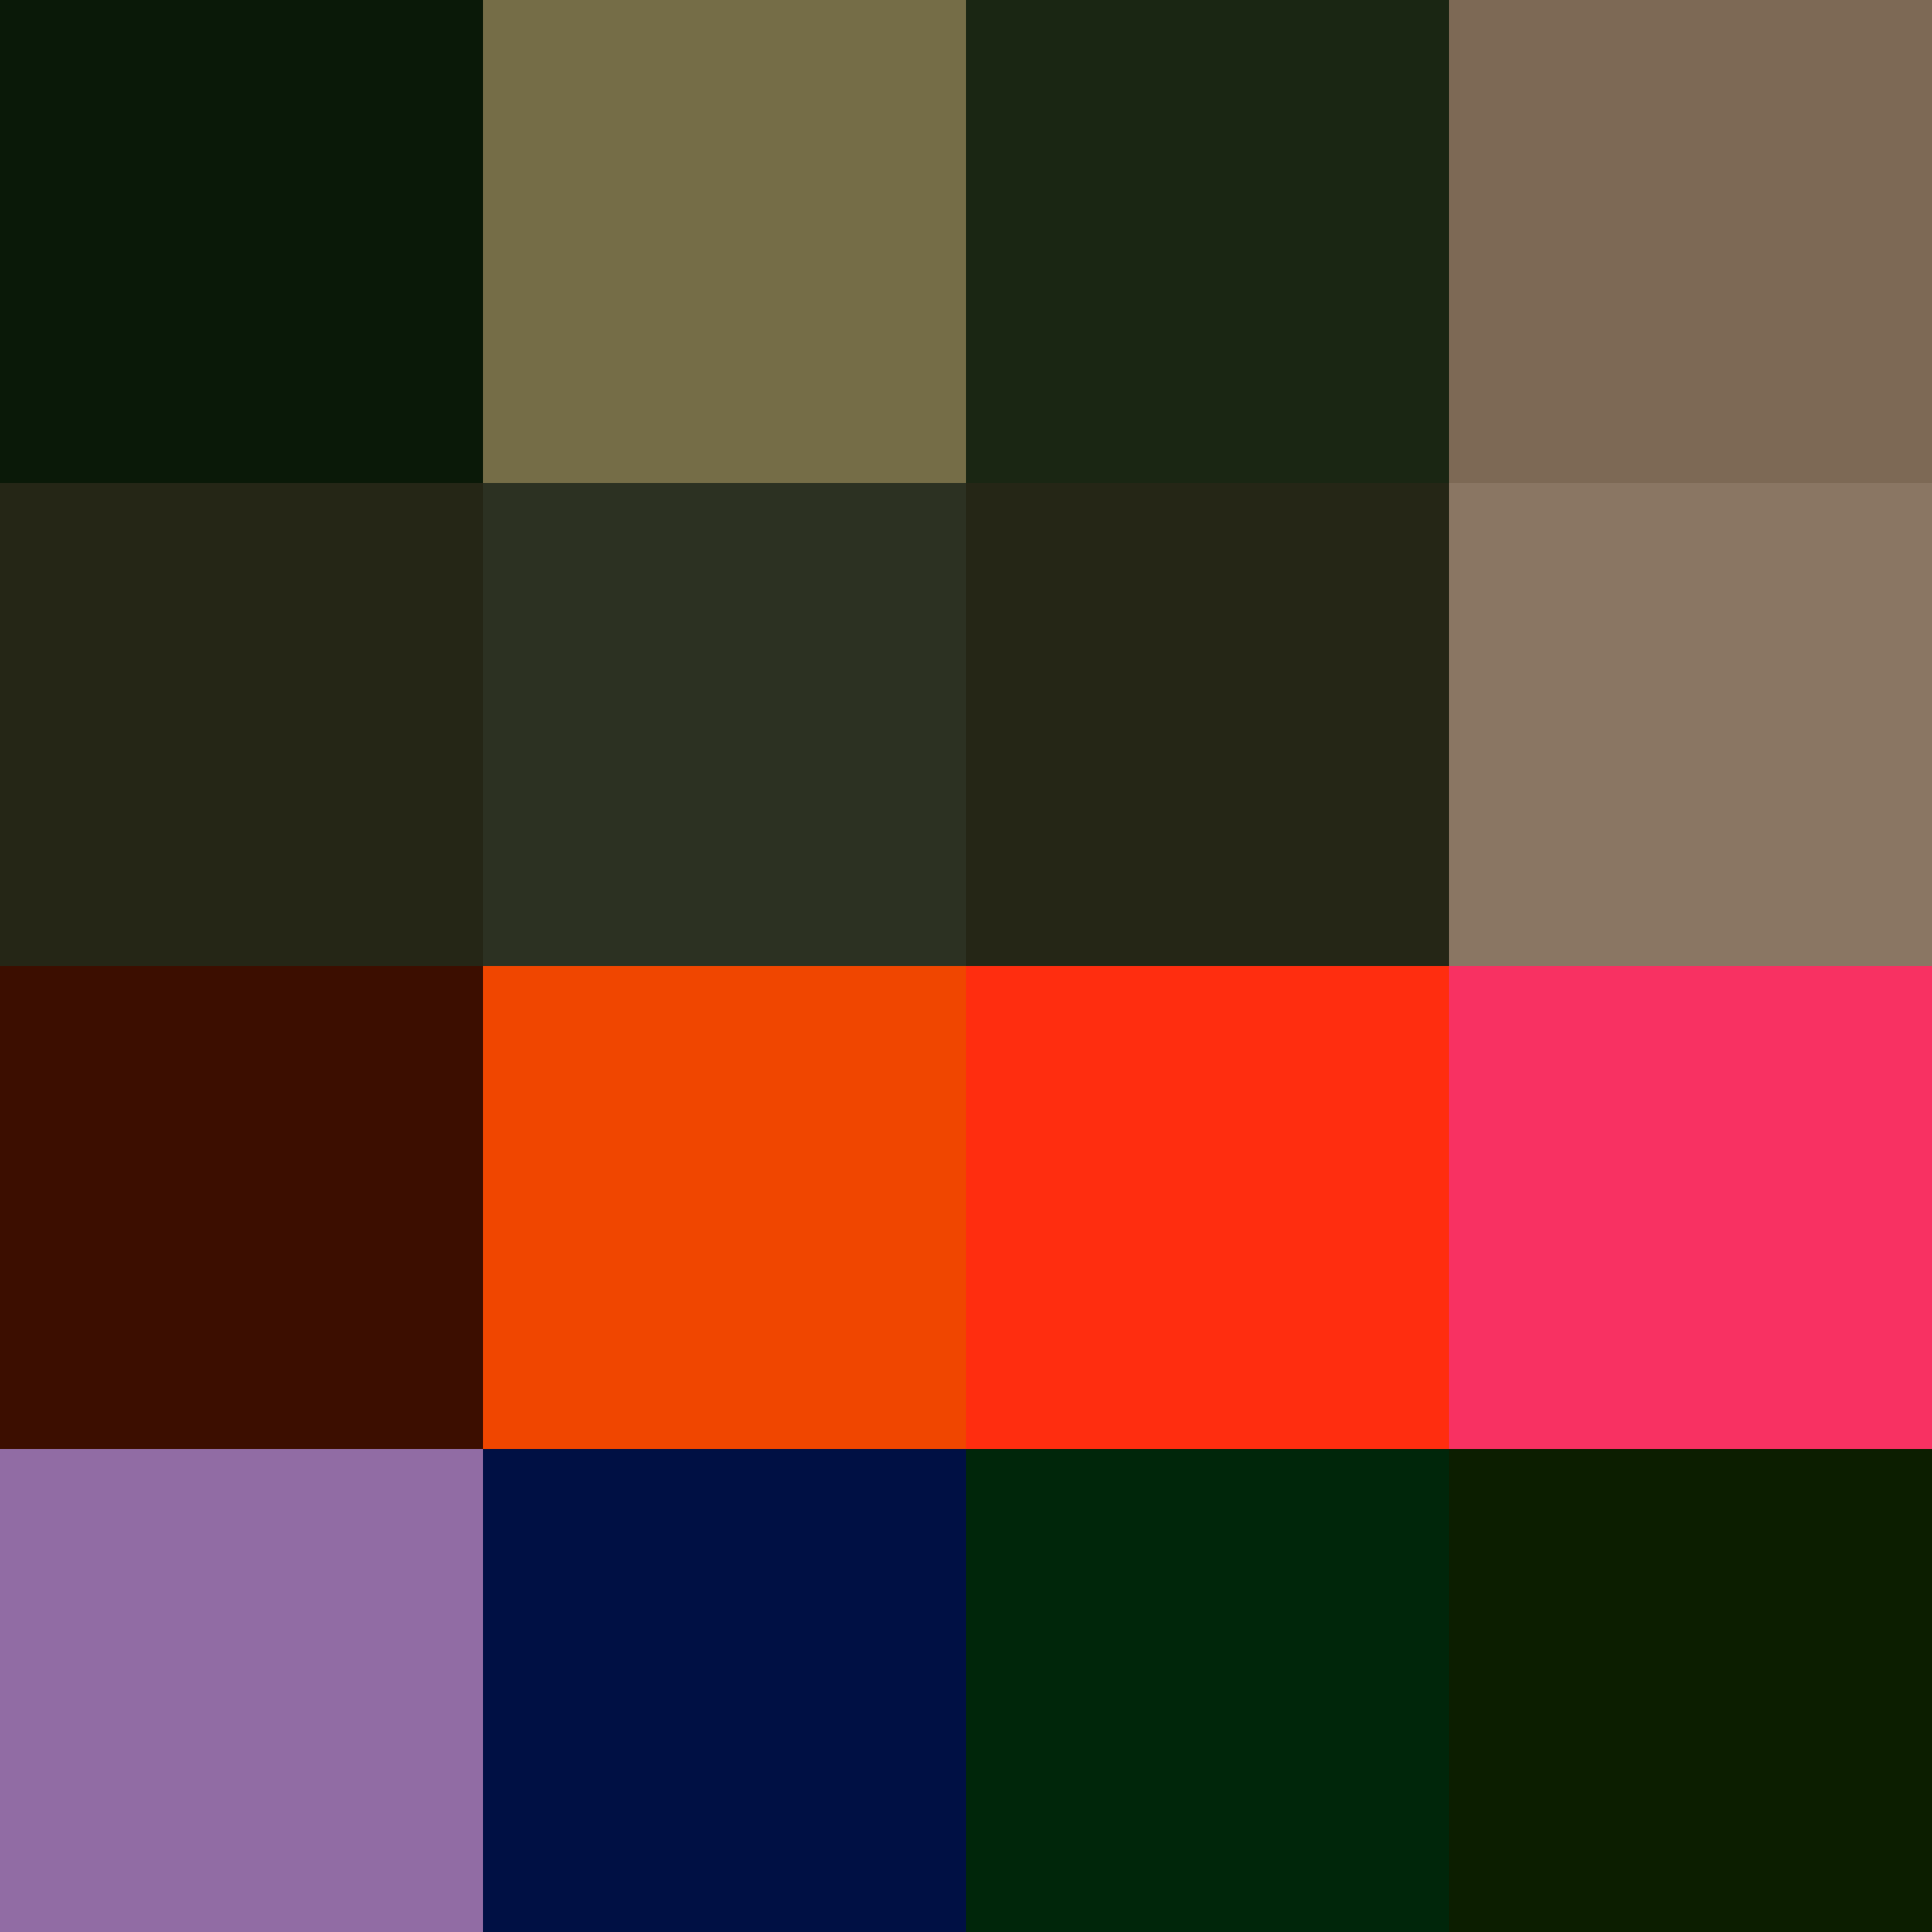
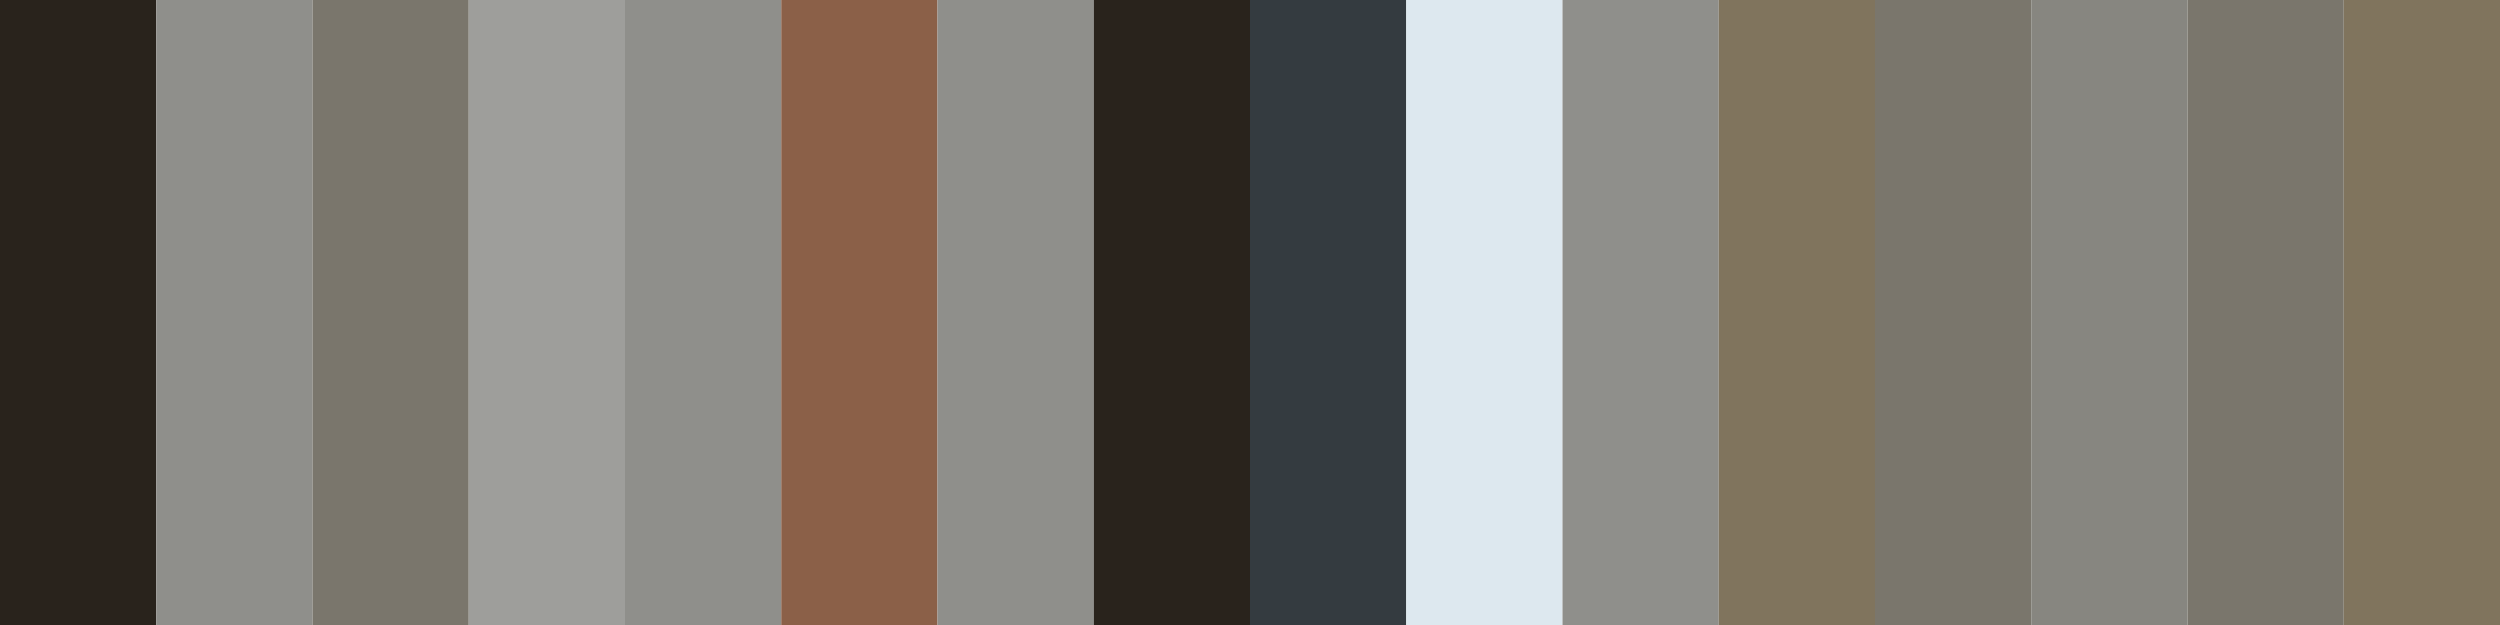
- <svg xmlns="http://www.w3.org/2000/svg" width="400" height="400">
-   <rect x="0" y="0" width="100" height="100" fill="#0a1908" />
-   <rect x="100" y="0" width="100" height="100" fill="#756d47" />
-   <rect x="200" y="0" width="100" height="100" fill="#1a2613" />
-   <rect x="300" y="0" width="100" height="100" fill="#7d6955" />
-   <rect x="0" y="100" width="100" height="100" fill="#252616" />
-   <rect x="100" y="100" width="100" height="100" fill="#2c3122" />
-   <rect x="200" y="100" width="100" height="100" fill="#252616" />
-   <rect x="300" y="100" width="100" height="100" fill="#8a7663" />
-   <rect x="0" y="200" width="100" height="100" fill="#3c0e00" />
-   <rect x="100" y="200" width="100" height="100" fill="#f04600" />
-   <rect x="200" y="200" width="100" height="100" fill="#ff2d0f" />
-   <rect x="300" y="200" width="100" height="100" fill="#f83162" />
-   <rect x="0" y="300" width="100" height="100" fill="#916ca4" />
-   <rect x="100" y="300" width="100" height="100" fill="#001044" />
-   <rect x="200" y="300" width="100" height="100" fill="#00260a" />
-   <rect x="300" y="300" width="100" height="100" fill="#0c1e00" />
+ <svg xmlns="http://www.w3.org/2000/svg" viewBox="0 0 800 200">
+   <rect x="0" y="0" width="50" height="200" fill="#29231c" />
+   <rect x="50" y="0" width="50" height="200" fill="#8f8f8b" />
+   <rect x="100" y="0" width="50" height="200" fill="#7a766c" />
+   <rect x="150" y="0" width="50" height="200" fill="#9e9e9b" />
+   <rect x="200" y="0" width="50" height="200" fill="#8f8f8b" />
+   <rect x="250" y="0" width="50" height="200" fill="#8b6048" />
+   <rect x="300" y="0" width="50" height="200" fill="#8f8f8b" />
+   <rect x="350" y="0" width="50" height="200" fill="#29231c" />
+   <rect x="400" y="0" width="50" height="200" fill="#343b40" />
+   <rect x="450" y="0" width="50" height="200" fill="#dde8ef" />
+   <rect x="500" y="0" width="50" height="200" fill="#8f8f8b" />
+   <rect x="550" y="0" width="50" height="200" fill="#80745d" />
+   <rect x="600" y="0" width="50" height="200" fill="#7a766c" />
+   <rect x="650" y="0" width="50" height="200" fill="#878680" />
+   <rect x="700" y="0" width="50" height="200" fill="#7a766c" />
+   <rect x="750" y="0" width="50" height="200" fill="#80745d" />
</svg>
